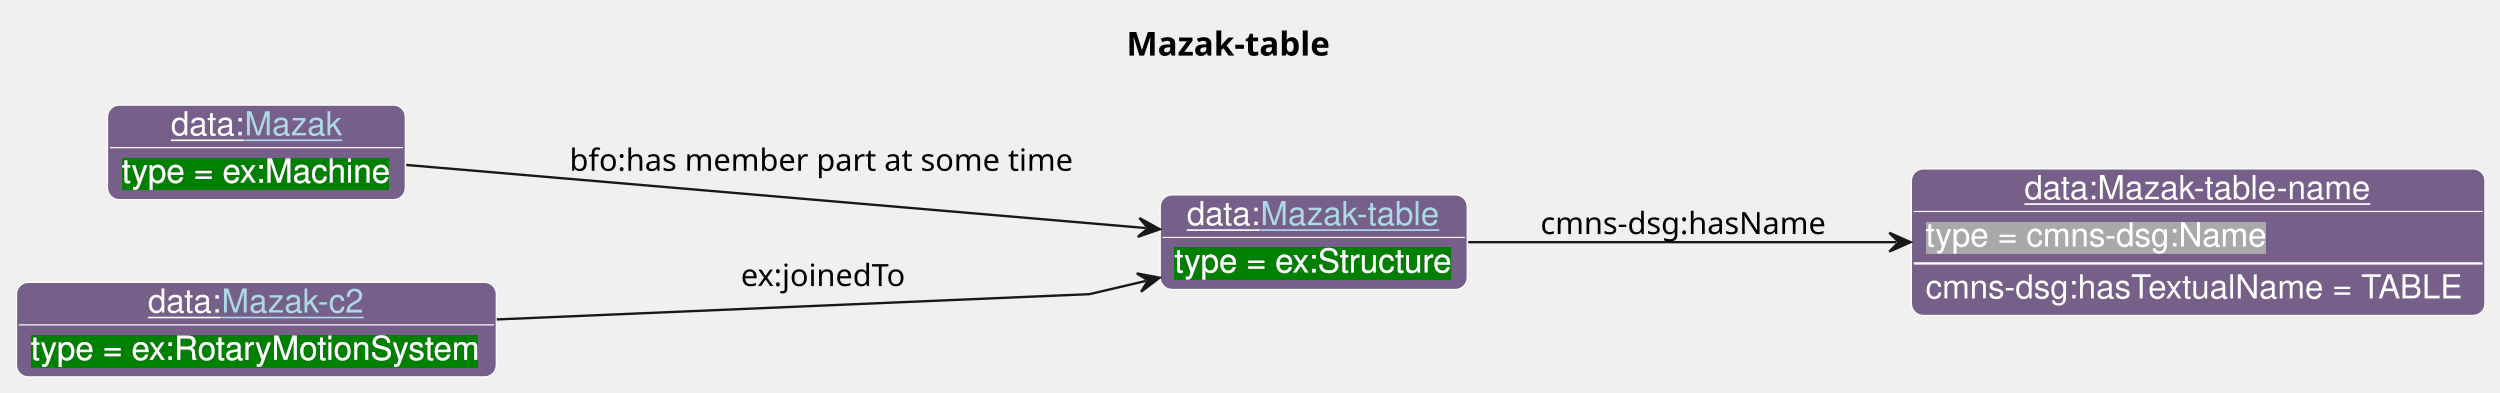
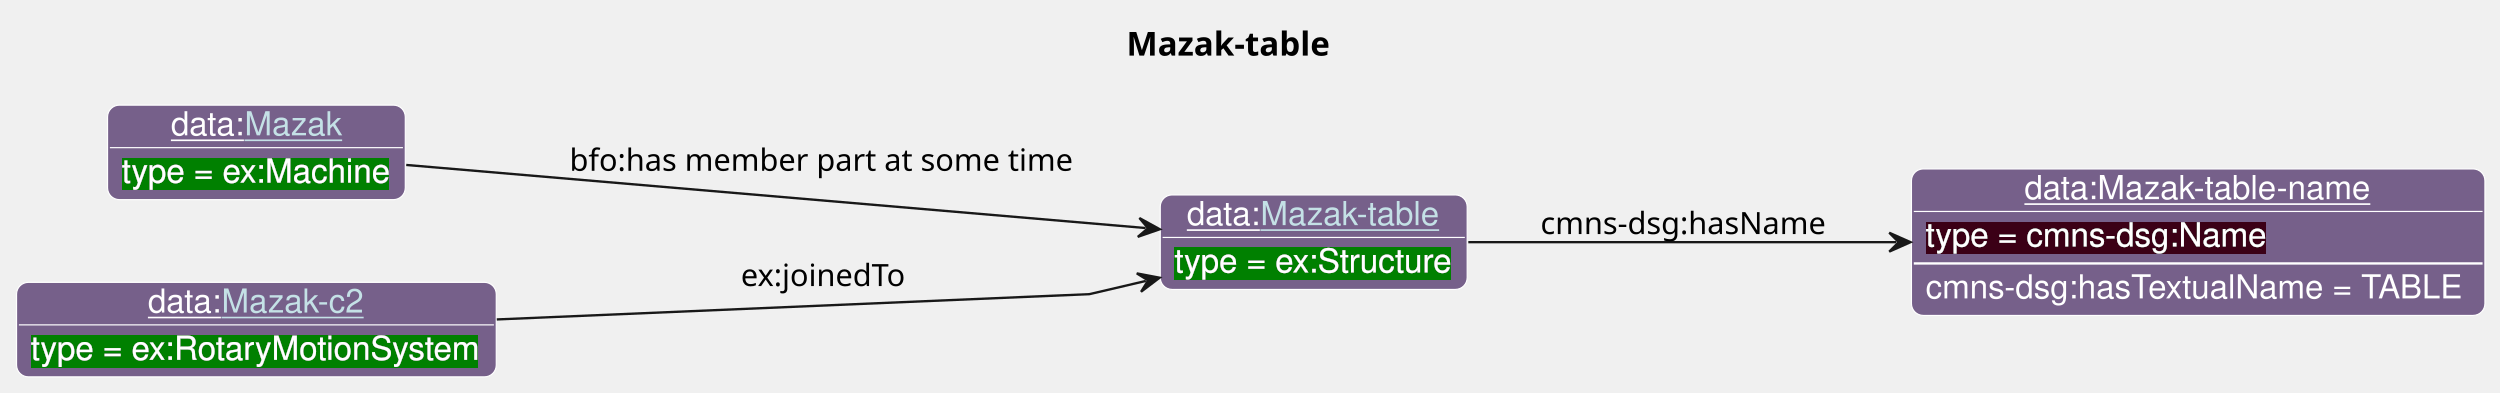
<svg xmlns="http://www.w3.org/2000/svg" xmlns:xlink="http://www.w3.org/1999/xlink" contentStyleType="text/css" data-diagram-type="CLASS" height="166px" preserveAspectRatio="none" style="width:1058px;height:166px;background:#FFFFFF;" version="1.1" viewBox="0 0 1058 166" width="1058px" zoomAndPan="magnify">
  <defs>
-     <filter height="1" id="b1p10cocmod2vv0" width="1" x="0" y="0">
+     <filter height="1" id="bggf9tj6rqaiq0" width="1" x="0" y="0">
      <feFlood flood-color="#008000" result="flood" />
      <feComposite in="SourceGraphic" in2="flood" operator="over" />
    </filter>
-     <filter height="1" id="b1p10cocmod2vv1" width="1" x="0" y="0">
-       <feFlood flood-color="#A9A9A9" result="flood" />
+     <filter height="1" id="bggf9tj6rqaiq1" width="1" x="0" y="0">
+       <feFlood flood-color="#3A0519" result="flood" />
      <feComposite in="SourceGraphic" in2="flood" operator="over" />
    </filter>
  </defs>
  <g>
    <text fill="#000000" font-family="sans-serif" font-size="14" font-weight="bold" lengthAdjust="spacing" textLength="91.178" x="476.724" y="23.535">Mazak-table</text>
    <g class="entity" data-entity="o1" data-source-line="131" data-uid="ent0002" id="entity_o1">
      <rect fill="#76608A" height="40" rx="5" ry="5" style="stroke:#FFFFFF;stroke-width:0.5;" width="129.893" x="491.02" y="82.488" />
      <text fill="#FFFFFF" font-family="Helvetica" font-size="14" lengthAdjust="spacing" text-decoration="underline" textLength="31.138" x="502.27" y="95.269">data:</text>
      <a href="./Mazak-table.html" target="_top" title="./Mazak-table.html" xlink:actuate="onRequest" xlink:href="./Mazak-table.html" xlink:show="new" xlink:title="./Mazak-table.html" xlink:type="simple">
-         <text fill="#ADD8E6" font-family="Helvetica" font-size="14" lengthAdjust="spacing" text-decoration="underline" textLength="76.255" x="533.408" y="95.269">Mazak-table</text>
+         <text fill="#C4E1E6" font-family="Helvetica" font-size="14" lengthAdjust="spacing" text-decoration="underline" textLength="76.255" x="533.408" y="95.269">Mazak-table</text>
      </a>
      <line style="stroke:#FFFFFF;stroke-width:0.5;" x1="492.02" x2="619.913" y1="100.488" y2="100.488" />
-       <text fill="#FFFFFF" filter="url(#b1p10cocmod2vv0)" font-family="Helvetica" font-size="14" lengthAdjust="spacing" textLength="117.893" x="497.02" y="115.269">type = ex:Structure</text>
+       <text fill="#FFFFFF" filter="url(#bggf9tj6rqaiq0)" font-family="Helvetica" font-size="14" lengthAdjust="spacing" textLength="117.893" x="497.02" y="115.269">type = ex:Structure</text>
    </g>
    <g class="entity" data-entity="o2" data-source-line="131" data-uid="ent0003" id="entity_o2">
      <rect fill="#76608A" height="62" rx="5" ry="5" style="stroke:#FFFFFF;stroke-width:0.5;" width="242.706" x="808.92" y="71.488" />
      <text fill="#FFFFFF" font-family="Helvetica" font-size="14" lengthAdjust="spacing" text-decoration="underline" textLength="147.075" x="856.735" y="84.269">data:Mazak-table-name</text>
      <line style="stroke:#FFFFFF;stroke-width:0.5;" x1="809.92" x2="1050.626" y1="89.488" y2="89.488" />
-       <text fill="#FFFFFF" filter="url(#b1p10cocmod2vv1)" font-family="Helvetica" font-size="14" lengthAdjust="spacing" textLength="144.334" x="814.92" y="104.269">type = cmns-dsg:Name</text>
+       <text fill="#FFFFFF" filter="url(#bggf9tj6rqaiq1)" font-family="Helvetica" font-size="14" lengthAdjust="spacing" textLength="144.334" x="814.92" y="104.269">type = cmns-dsg:Name</text>
      <line style="stroke:#FFFFFF;stroke-width:1;" x1="809.92" x2="1050.626" y1="111.488" y2="111.488" />
      <text fill="#FFFFFF" font-family="Helvetica" font-size="14" lengthAdjust="spacing" textLength="230.706" x="814.92" y="126.269">cmns-dsg:hasTextualName = TABLE</text>
    </g>
    <g class="entity" data-entity="o3" data-source-line="131" data-uid="ent0004" id="entity_o3">
      <rect fill="#76608A" height="40" rx="5" ry="5" style="stroke:#FFFFFF;stroke-width:0.5;" width="126.01" x="45.51" y="44.488" />
      <text fill="#FFFFFF" font-family="Helvetica" font-size="14" lengthAdjust="spacing" text-decoration="underline" textLength="31.138" x="72.329" y="57.269">data:</text>
      <a href="./Mazak.html" target="_top" title="./Mazak.html" xlink:actuate="onRequest" xlink:href="./Mazak.html" xlink:show="new" xlink:title="./Mazak.html" xlink:type="simple">
-         <text fill="#ADD8E6" font-family="Helvetica" font-size="14" lengthAdjust="spacing" text-decoration="underline" textLength="41.234" x="103.466" y="57.269">Mazak</text>
+         <text fill="#C4E1E6" font-family="Helvetica" font-size="14" lengthAdjust="spacing" text-decoration="underline" textLength="41.234" x="103.466" y="57.269">Mazak</text>
      </a>
      <line style="stroke:#FFFFFF;stroke-width:0.5;" x1="46.51" x2="170.52" y1="62.488" y2="62.488" />
-       <text fill="#FFFFFF" filter="url(#b1p10cocmod2vv0)" font-family="Helvetica" font-size="14" lengthAdjust="spacing" textLength="114.01" x="51.51" y="77.269">type = ex:Machine</text>
+       <text fill="#FFFFFF" filter="url(#bggf9tj6rqaiq0)" font-family="Helvetica" font-size="14" lengthAdjust="spacing" textLength="114.01" x="51.51" y="77.269">type = ex:Machine</text>
    </g>
    <g class="entity" data-entity="o4" data-source-line="131" data-uid="ent0005" id="entity_o4">
      <rect fill="#76608A" height="40" rx="5" ry="5" style="stroke:#FFFFFF;stroke-width:0.5;" width="203.023" x="7" y="119.488" />
      <text fill="#FFFFFF" font-family="Helvetica" font-size="14" lengthAdjust="spacing" text-decoration="underline" textLength="31.138" x="62.602" y="132.269">data:</text>
      <a href="./Mazak-c2.html" target="_top" title="./Mazak-c2.html" xlink:actuate="onRequest" xlink:href="./Mazak-c2.html" xlink:show="new" xlink:title="./Mazak-c2.html" xlink:type="simple">
-         <text fill="#ADD8E6" font-family="Helvetica" font-size="14" lengthAdjust="spacing" text-decoration="underline" textLength="60.683" x="93.739" y="132.269">Mazak-c2</text>
+         <text fill="#C4E1E6" font-family="Helvetica" font-size="14" lengthAdjust="spacing" text-decoration="underline" textLength="60.683" x="93.739" y="132.269">Mazak-c2</text>
      </a>
      <line style="stroke:#FFFFFF;stroke-width:0.5;" x1="8" x2="209.023" y1="137.488" y2="137.488" />
-       <text fill="#FFFFFF" filter="url(#b1p10cocmod2vv0)" font-family="Helvetica" font-size="14" lengthAdjust="spacing" textLength="191.023" x="13" y="152.269">type = ex:RotaryMotionSystem</text>
+       <text fill="#FFFFFF" filter="url(#bggf9tj6rqaiq0)" font-family="Helvetica" font-size="14" lengthAdjust="spacing" textLength="191.023" x="13" y="152.269">type = ex:RotaryMotionSystem</text>
    </g>
    <g class="link" data-entity-1="o1" data-entity-2="o2" data-source-line="195" data-uid="lnk6" id="link_o1_o2">
      <path codeLine="195" d="M621.39,102.488 C672.8,102.488 740.26,102.488 802.53,102.488" fill="none" id="o1-to-o2" style="stroke:#181818;stroke-width:1;" />
      <polygon fill="#181818" points="808.53,102.488,799.53,98.488,803.53,102.488,799.53,106.488,808.53,102.488" style="stroke:#181818;stroke-width:1;" />
      <text fill="#000000" font-family="sans-serif" font-size="13" lengthAdjust="spacing" textLength="126.077" x="651.92" y="99.057">cmns-dsg:hasName</text>
    </g>
    <g class="link" data-entity-1="o3" data-entity-2="o1" data-source-line="195" data-uid="lnk7" id="link_o3_o1">
      <path codeLine="195" d="M171.92,69.808 C256.2,76.998 399.672,89.238 484.842,96.508" fill="none" id="o3-to-o1" style="stroke:#181818;stroke-width:1;" />
      <polygon fill="#181818" points="490.82,97.018,482.193,92.267,485.838,96.593,481.512,100.238,490.82,97.018" style="stroke:#181818;stroke-width:1;" />
      <text fill="#000000" font-family="sans-serif" font-size="13" lengthAdjust="spacing" textLength="219.337" x="241.02" y="72.287">bfo:has member part at some time</text>
    </g>
    <g class="link" data-entity-1="o4" data-entity-2="o1" data-source-line="195" data-uid="lnk8" id="link_o4_o1">
      <path codeLine="195" d="M210.24,135.188 C314.11,130.758 461.02,124.488 461.02,124.488 C461.02,124.488 468.388,122.767 484.908,118.897" fill="none" id="o4-to-o1" style="stroke:#181818;stroke-width:1;" />
      <polygon fill="#181818" points="490.75,117.528,481.075,115.686,485.882,118.669,482.9,123.476,490.75,117.528" style="stroke:#181818;stroke-width:1;" />
      <text fill="#000000" font-family="sans-serif" font-size="13" lengthAdjust="spacing" textLength="74.725" x="313.52" y="121.057">ex:joinedTo</text>
    </g>
  </g>
</svg>
